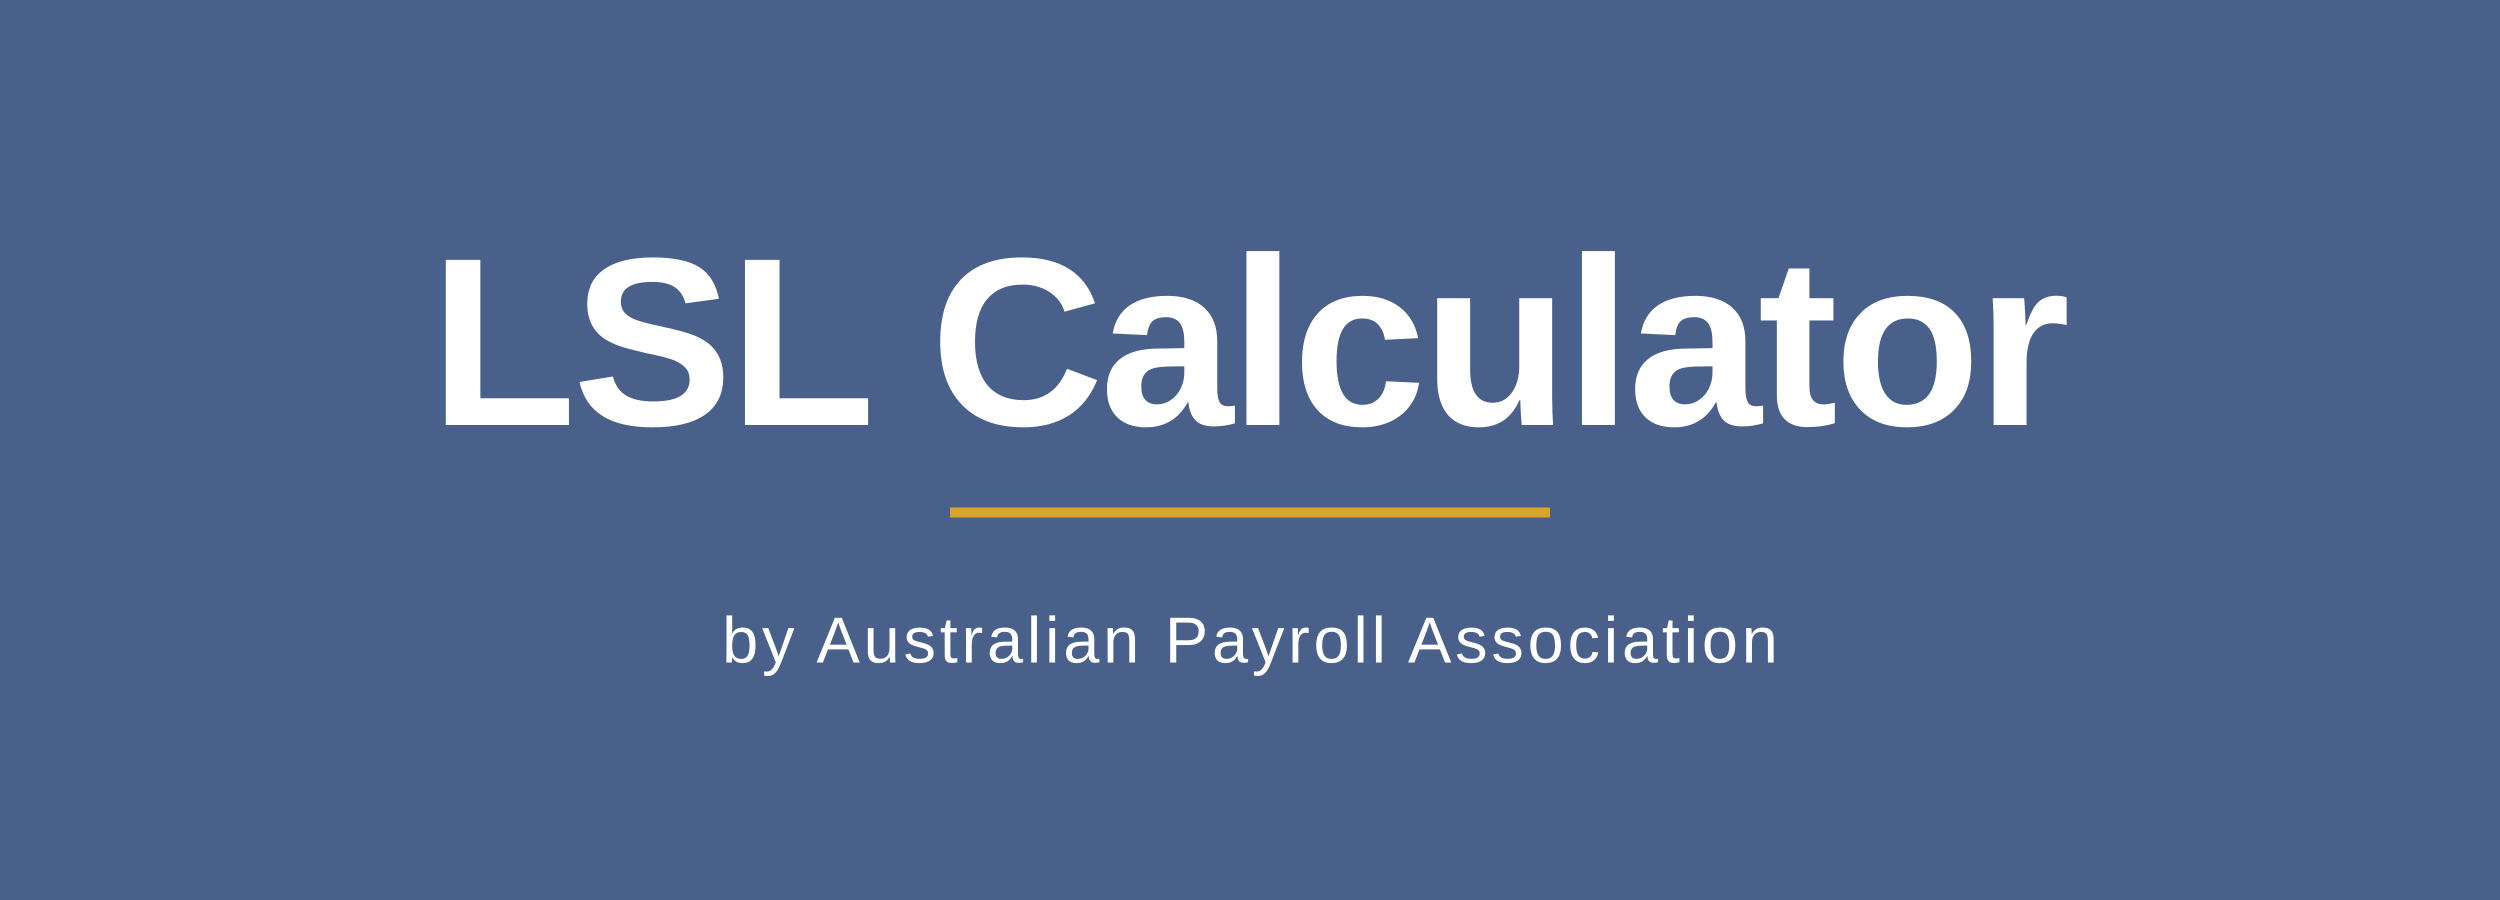
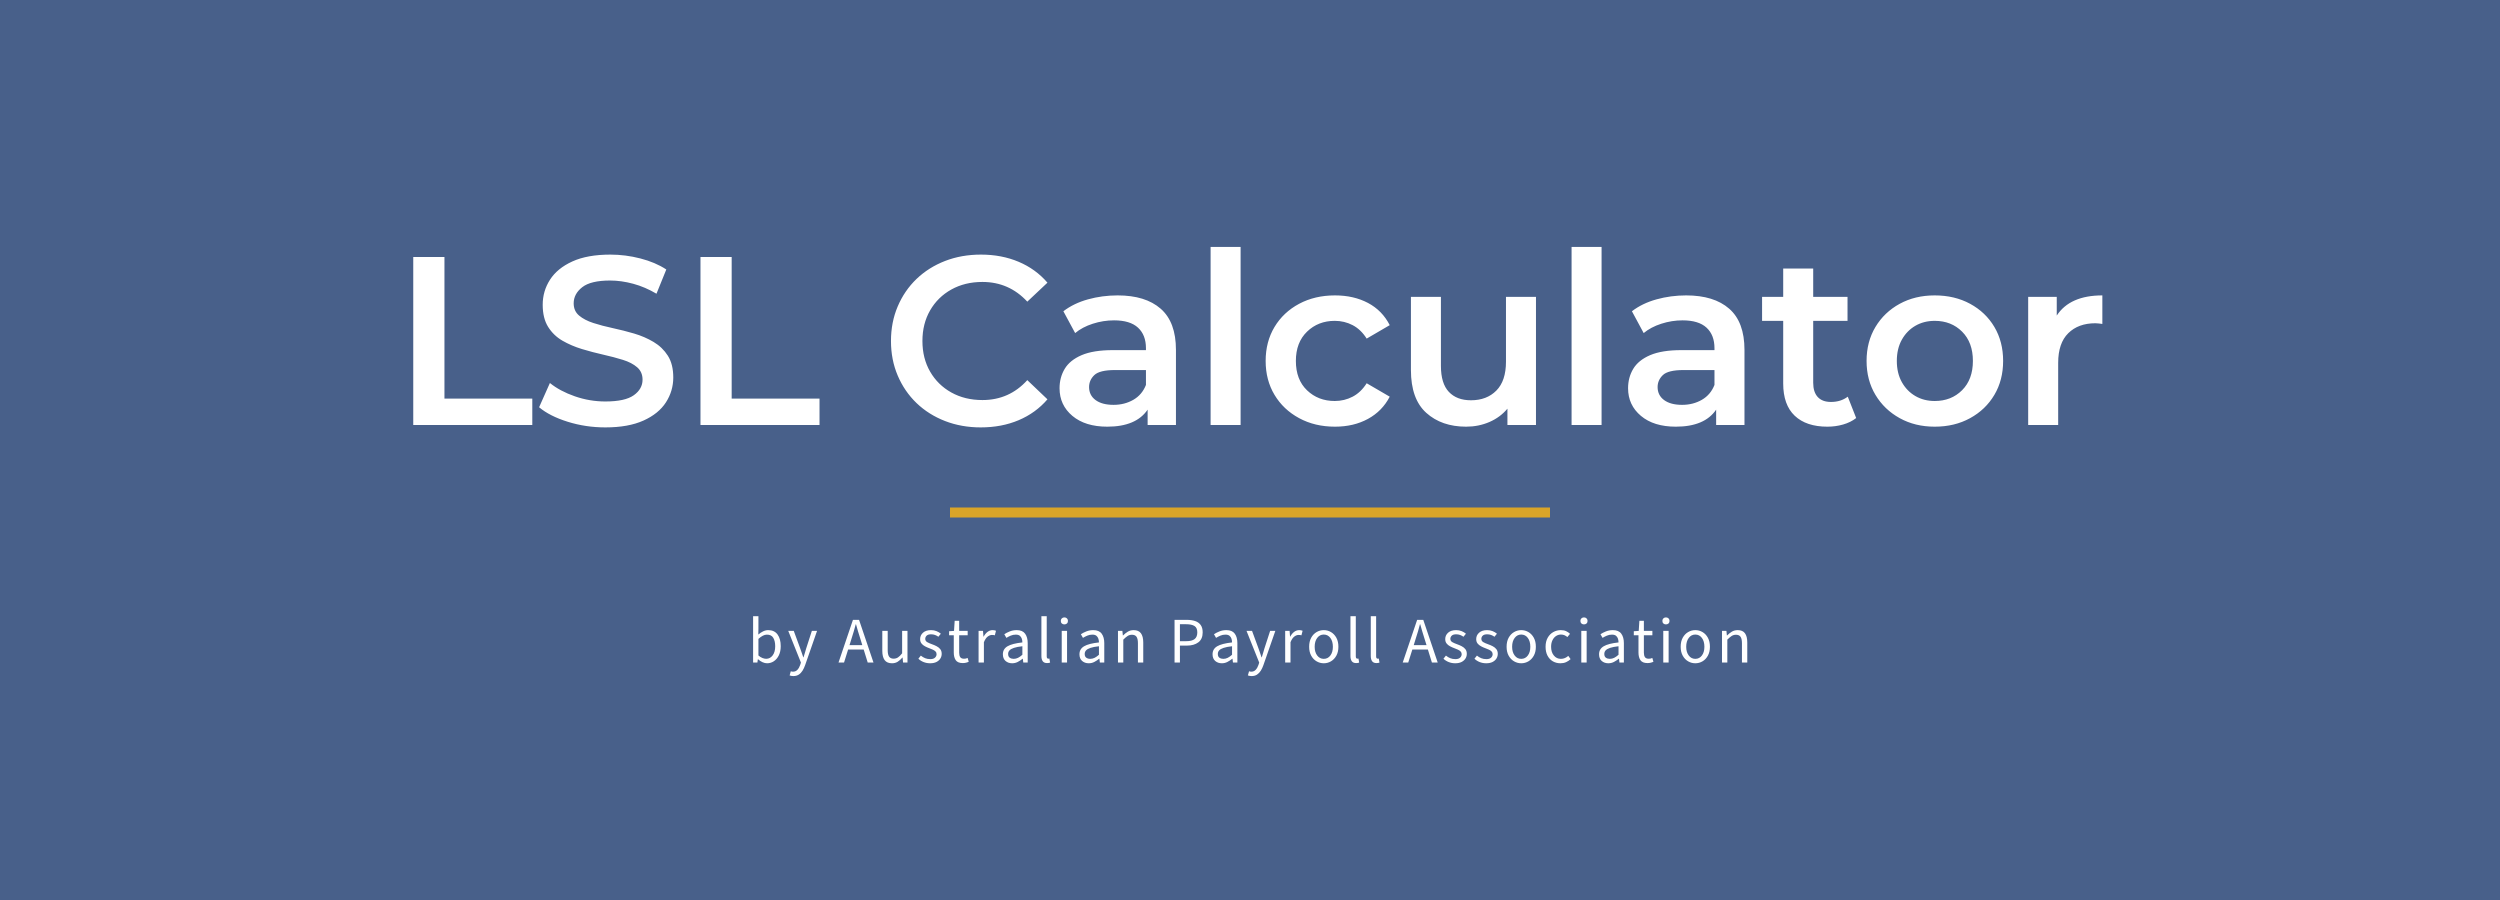
<svg xmlns="http://www.w3.org/2000/svg" viewBox="0 0 1000 360" role="img" aria-label="LSL Calculator by Australian Payroll Association — inverse">
-   <defs>
-     <style>
-       .primary  { font-family: 'Montserrat', 'Helvetica Neue', Arial, sans-serif; font-weight: 600; fill: #ffffff; }
-       .secondary{ font-family: 'Source Sans 3', 'Source Sans Pro', 'Helvetica Neue', Arial, sans-serif; font-weight: 400; fill: #ffffff; letter-spacing: 1.5px; }
-     </style>
-   </defs>
  <rect width="1000" height="360" fill="#48608a" />
-   <text x="500" y="170" text-anchor="middle" class="primary" font-size="96" letter-spacing="-1.5">LSL Calculator</text>
+   <path d="M212.92 170L165.30 170L165.30 102.80L177.78 102.80L177.78 159.44L212.92 159.44 M242.14 170.96Q234.27 170.96 227.07 168.70Q219.87 166.45 215.64 162.90L219.96 153.20Q223.99 156.46 229.95 158.53Q235.90 160.59 242.14 160.59Q250.01 160.59 253.51 158.10Q257.02 155.60 257.02 151.86Q257.02 148.78 254.86 146.91Q252.70 145.04 249.15 143.94Q245.59 142.83 241.32 141.87Q237.05 140.91 232.78 139.62Q228.51 138.32 224.95 136.26Q221.40 134.19 219.24 130.74Q217.08 127.28 217.08 121.90Q217.08 116.43 220.01 111.87Q222.94 107.31 228.94 104.58Q234.94 101.84 244.15 101.84Q250.20 101.84 256.15 103.38Q262.11 104.91 266.52 107.79L262.59 117.49Q258.07 114.80 253.27 113.50Q248.47 112.21 244.06 112.21Q236.28 112.21 232.87 114.90Q229.47 117.58 229.47 121.33Q229.47 124.40 231.63 126.22Q233.79 128.05 237.34 129.20Q240.89 130.35 245.16 131.26Q249.43 132.18 253.66 133.42Q257.88 134.67 261.43 136.78Q264.99 138.90 267.15 142.30Q269.31 145.71 269.31 150.99Q269.31 156.37 266.38 160.93Q263.45 165.49 257.40 168.22Q251.35 170.96 242.14 170.96 M327.81 170L280.19 170L280.19 102.80L292.67 102.80L292.67 159.44L327.81 159.44 M392.29 170.96Q384.61 170.96 378.04 168.42Q371.46 165.87 366.61 161.22Q361.77 156.56 359.08 150.22Q356.39 143.89 356.39 136.40Q356.39 128.91 359.08 122.58Q361.77 116.24 366.61 111.58Q371.46 106.93 378.04 104.38Q384.61 101.84 392.39 101.84Q400.65 101.84 407.46 104.72Q414.28 107.60 418.98 113.07L410.92 120.66Q403.62 112.78 392.97 112.78Q385.96 112.78 380.53 115.81Q375.11 118.83 372.04 124.16Q368.97 129.49 368.97 136.40Q368.97 143.31 372.04 148.64Q375.11 153.97 380.53 156.99Q385.96 160.02 392.97 160.02Q403.72 160.02 410.92 152.05L418.98 159.73Q414.28 165.20 407.46 168.08Q400.65 170.96 392.29 170.96 M470.38 170L459.05 170L459.05 163.86Q454.44 170.67 442.92 170.67Q434.09 170.67 428.95 166.35Q423.82 162.03 423.82 155.31Q423.82 150.99 425.88 147.54Q427.95 144.08 432.65 142.06Q437.35 140.05 445.13 140.05L458.38 140.05L458.38 139.28Q458.38 134 455.21 131.07Q452.04 128.14 445.61 128.14Q441.29 128.14 437.11 129.49Q432.94 130.83 430.06 133.23L425.35 124.50Q429.48 121.33 435.19 119.74Q440.91 118.16 447.05 118.16Q458.19 118.16 464.28 123.49Q470.38 128.82 470.38 139.95L470.38 170M458.38 153.97L458.38 148.02L445.99 148.02Q439.85 148.02 437.74 150.03Q435.63 152.05 435.63 154.83Q435.63 158.10 438.22 160.02Q440.81 161.94 445.42 161.94Q449.83 161.94 453.34 159.92Q456.84 157.90 458.38 153.97 M496.24 170L484.24 170L484.24 98.77L496.24 98.77 M534 170.67Q525.94 170.67 519.65 167.26Q513.36 163.86 509.81 157.95Q506.26 152.05 506.26 144.37Q506.26 136.69 509.81 130.78Q513.36 124.88 519.65 121.52Q525.94 118.16 534 118.16Q541.49 118.16 547.20 121.18Q552.91 124.21 555.89 130.06L546.67 135.44Q544.37 131.79 541.06 130.06Q537.75 128.34 533.91 128.34Q527.28 128.34 522.82 132.66Q518.35 136.98 518.35 144.37Q518.35 151.86 522.82 156.13Q527.28 160.40 533.91 160.40Q537.75 160.40 541.06 158.67Q544.37 156.94 546.67 153.30L555.89 158.67Q552.91 164.43 547.20 167.55Q541.49 170.67 534 170.67 M586.45 170.67Q576.66 170.67 570.52 165.15Q564.37 159.63 564.37 148.02L564.37 118.74L576.37 118.74L576.37 146.38Q576.37 153.39 579.54 156.75Q582.71 160.11 588.37 160.11Q594.71 160.11 598.55 156.22Q602.39 152.34 602.39 144.66L602.39 118.74L614.39 118.74L614.39 170L602.97 170L602.97 163.47Q600.09 166.93 595.77 168.80Q591.45 170.67 586.45 170.67 M640.63 170L628.63 170L628.63 98.77L640.63 98.77 M697.79 170L686.46 170L686.46 163.86Q681.85 170.67 670.33 170.67Q661.50 170.67 656.37 166.35Q651.23 162.03 651.23 155.31Q651.23 150.99 653.29 147.54Q655.36 144.08 660.06 142.06Q664.77 140.05 672.54 140.05L685.79 140.05L685.79 139.28Q685.79 134 682.62 131.07Q679.45 128.14 673.02 128.14Q668.70 128.14 664.53 129.49Q660.35 130.83 657.47 133.23L652.77 124.50Q656.89 121.33 662.61 119.74Q668.32 118.16 674.46 118.16Q685.60 118.16 691.69 123.49Q697.79 128.82 697.79 139.95L697.79 170M685.79 153.97L685.79 148.02L673.41 148.02Q667.26 148.02 665.15 150.03Q663.04 152.05 663.04 154.83Q663.04 158.10 665.63 160.02Q668.22 161.94 672.83 161.94Q677.25 161.94 680.75 159.92Q684.25 157.90 685.79 153.97 M730.95 170.67Q722.50 170.67 717.89 166.30Q713.28 161.94 713.28 153.39L713.28 128.34L704.83 128.34L704.83 118.74L713.28 118.74L713.28 107.41L725.28 107.41L725.28 118.74L739.01 118.74L739.01 128.34L725.28 128.34L725.28 153.10Q725.28 156.85 727.11 158.82Q728.93 160.78 732.39 160.78Q736.32 160.78 739.11 158.67L742.47 167.22Q740.26 168.94 737.23 169.81Q734.21 170.67 730.95 170.67 M773.89 170.67Q766.02 170.67 759.88 167.26Q753.73 163.86 750.18 157.95Q746.63 152.05 746.63 144.37Q746.63 136.69 750.18 130.78Q753.73 124.88 759.88 121.52Q766.02 118.16 773.89 118.16Q781.86 118.16 788.05 121.52Q794.25 124.88 797.75 130.78Q801.25 136.69 801.25 144.37Q801.25 152.05 797.75 157.95Q794.25 163.86 788.05 167.26Q781.86 170.67 773.89 170.67M773.89 160.40Q780.52 160.40 784.84 156.08Q789.16 151.76 789.16 144.37Q789.16 136.98 784.84 132.66Q780.52 128.34 773.89 128.34Q769.57 128.34 766.17 130.30Q762.76 132.27 760.74 135.87Q758.73 139.47 758.73 144.37Q758.73 149.26 760.74 152.86Q762.76 156.46 766.17 158.43Q769.57 160.40 773.89 160.40 M823.27 170L811.27 170L811.27 118.74L822.70 118.74L822.70 126.22Q827.98 118.16 840.94 118.16L840.94 129.58Q840.17 129.49 839.50 129.39Q838.83 129.30 838.15 129.30Q831.34 129.30 827.31 133.28Q823.27 137.26 823.27 145.14" fill="#ffffff" />
  <line x1="380" y1="205" x2="620" y2="205" stroke="#d9a428" stroke-width="4" />
-   <text x="500" y="265" text-anchor="middle" class="secondary" font-size="26">by Australian Payroll Association</text>
+   <path d="M306.83 265.31Q305.95 265.31 305 264.88Q304.05 264.45 303.22 263.70L303.14 263.70L302.96 265L301.24 265L301.24 246.49L303.37 246.49L303.37 251.53L303.32 253.82Q304.18 253.07 305.21 252.56Q306.23 252.05 307.27 252.05Q309.74 252.05 311.02 253.79Q312.29 255.54 312.29 258.47Q312.29 260.63 311.52 262.17Q310.76 263.70 309.52 264.51Q308.29 265.31 306.83 265.31M306.47 263.52Q308.03 263.52 309.05 262.18Q310.08 260.84 310.08 258.50Q310.08 256.42 309.31 255.13Q308.55 253.85 306.75 253.85Q305.95 253.85 305.12 254.29Q304.28 254.73 303.37 255.56L303.37 262.19Q304.21 262.92 305.02 263.22Q305.84 263.52 306.47 263.52 M317.33 270.43Q316.91 270.43 316.53 270.36Q316.16 270.28 315.85 270.17L316.31 268.51Q316.78 268.67 317.22 268.67Q318.29 268.67 318.99 267.90Q319.69 267.13 320.08 265.96L320.37 265.03L315.30 252.36L317.51 252.36L320.08 259.36Q320.37 260.16 320.69 261.10Q321.02 262.04 321.31 262.92L321.41 262.92Q321.70 262.06 321.96 261.13Q322.22 260.19 322.48 259.36L324.74 252.36L326.82 252.36L322.06 266.04Q321.62 267.29 321.01 268.28Q320.40 269.26 319.50 269.85Q318.60 270.43 317.33 270.43 M340.61 255.46L339.80 258.06L344.92 258.06L344.12 255.46Q343.65 254.03 343.23 252.61Q342.82 251.19 342.40 249.71L342.30 249.71Q341.91 251.19 341.49 252.61Q341.07 254.03 340.61 255.46M337.62 265L335.41 265L341.18 247.94L343.62 247.94L349.39 265L347.08 265L345.47 259.80L339.25 259.80 M356.80 265.31Q354.80 265.31 353.86 264.05Q352.92 262.79 352.92 260.37L352.92 252.36L355.08 252.36L355.08 260.09Q355.08 261.85 355.64 262.66Q356.20 263.47 357.45 263.47Q358.44 263.47 359.20 262.96Q359.97 262.45 360.85 261.33L360.85 252.36L362.99 252.36L362.99 265L361.22 265L361.04 263.02L360.96 263.02Q360.07 264.06 359.09 264.69Q358.10 265.31 356.80 265.31 M372.05 265.31Q370.67 265.31 369.45 264.83Q368.23 264.35 367.35 263.49L368.33 262.24Q369.17 262.92 370.06 263.28Q370.96 263.65 372.13 263.65Q373.38 263.65 374 263.06Q374.63 262.48 374.63 261.67Q374.63 261.02 374.21 260.59Q373.79 260.16 373.14 259.87Q372.49 259.57 371.77 259.31Q370.83 258.97 369.97 258.51Q369.11 258.06 368.58 257.37Q368.05 256.68 368.05 255.64Q368.05 254.11 369.20 253.08Q370.36 252.05 372.42 252.05Q373.59 252.05 374.60 252.45Q375.61 252.86 376.34 253.48L375.35 254.70Q374.70 254.24 373.99 253.98Q373.27 253.72 372.42 253.72Q371.22 253.72 370.66 254.26Q370.10 254.81 370.10 255.54Q370.10 256.39 370.86 256.84Q371.61 257.28 372.78 257.69Q373.77 258.03 374.66 258.50Q375.56 258.97 376.12 259.68Q376.68 260.40 376.68 261.54Q376.68 262.56 376.15 263.41Q375.61 264.27 374.59 264.79Q373.56 265.31 372.05 265.31 M385.12 265.23Q383.09 265.23 382.30 264.08Q381.51 262.92 381.51 261.02L381.51 254.11L379.64 254.11L379.64 252.49L381.61 252.36L381.87 248.31L383.67 248.31L383.67 252.36L387.07 252.36L387.07 254.11L383.67 254.11L383.67 261.07Q383.67 262.22 384.09 262.86Q384.52 263.49 385.62 263.49Q385.95 263.49 386.32 263.43Q386.68 263.36 387.05 263.18L387.49 264.69Q386.99 264.95 386.38 265.09Q385.77 265.23 385.12 265.23 M393.56 265L391.43 265L391.43 252.36L393.20 252.36L393.38 254.65L393.46 254.65Q394.08 253.46 395.02 252.75Q395.96 252.05 397.05 252.05Q397.80 252.05 398.40 252.31L397.93 254.13Q397.65 254.05 397.40 254.01Q397.15 253.98 396.76 253.98Q395.96 253.98 395.08 254.63Q394.21 255.28 393.56 256.89 M404.87 265.31Q403.28 265.31 402.21 264.38Q401.15 263.44 401.15 261.72Q401.15 259.59 403.02 258.50Q404.89 257.41 408.95 256.97Q408.95 256.16 408.71 255.46Q408.48 254.76 407.92 254.30Q407.36 253.85 406.32 253.85Q405.23 253.85 404.27 254.26Q403.31 254.68 402.55 255.15L401.72 253.69Q402.60 253.09 403.89 252.57Q405.18 252.05 406.69 252.05Q409 252.05 410.04 253.47Q411.08 254.89 411.08 257.25L411.08 265L409.31 265L409.13 263.49L409.05 263.49Q408.12 264.25 407.09 264.78Q406.06 265.31 404.87 265.31M405.46 263.54Q406.37 263.54 407.21 263.13Q408.04 262.71 408.95 261.91L408.95 258.50Q406.82 258.73 405.57 259.15Q404.32 259.57 403.79 260.16Q403.25 260.76 403.25 261.59Q403.25 262.63 403.90 263.09Q404.55 263.54 405.46 263.54 M418.82 265.23Q417.62 265.23 417.09 264.49Q416.56 263.75 416.56 262.40L416.56 246.49L418.69 246.49L418.69 262.56Q418.69 263.05 418.87 263.26Q419.05 263.47 419.31 263.47Q419.42 263.47 419.51 263.45Q419.60 263.44 419.75 263.41L420.04 265.03Q419.57 265.23 418.82 265.23 M426.82 265L424.69 265L424.69 252.36L426.82 252.36L426.82 265M425.75 249.76Q425.13 249.76 424.73 249.39Q424.32 249.01 424.32 248.36Q424.32 247.74 424.73 247.35Q425.13 246.96 425.75 246.96Q426.38 246.96 426.78 247.35Q427.18 247.74 427.18 248.36Q427.18 249.01 426.78 249.39Q426.38 249.76 425.75 249.76 M435.50 265.31Q433.91 265.31 432.84 264.38Q431.78 263.44 431.78 261.72Q431.78 259.59 433.65 258.50Q435.52 257.41 439.58 256.97Q439.58 256.16 439.34 255.46Q439.11 254.76 438.55 254.30Q437.99 253.85 436.95 253.85Q435.86 253.85 434.90 254.26Q433.94 254.68 433.18 255.15L432.35 253.69Q433.23 253.09 434.52 252.57Q435.81 252.05 437.31 252.05Q439.63 252.05 440.67 253.47Q441.71 254.89 441.71 257.25L441.71 265L439.94 265L439.76 263.49L439.68 263.49Q438.75 264.25 437.72 264.78Q436.69 265.31 435.50 265.31M436.09 263.54Q437 263.54 437.84 263.13Q438.67 262.71 439.58 261.91L439.58 258.50Q437.45 258.73 436.20 259.15Q434.95 259.57 434.42 260.16Q433.88 260.76 433.88 261.59Q433.88 262.63 434.53 263.09Q435.18 263.54 436.09 263.54 M449.32 265L447.19 265L447.19 252.36L448.95 252.36L449.14 254.18L449.22 254.18Q450.13 253.27 451.14 252.66Q452.15 252.05 453.45 252.05Q455.45 252.05 456.38 253.31Q457.30 254.57 457.30 256.99L457.30 265L455.17 265L455.17 257.28Q455.17 255.51 454.60 254.70Q454.03 253.90 452.78 253.90Q451.81 253.90 451.05 254.39Q450.28 254.89 449.32 255.85 M471.97 265L469.82 265L469.82 247.94L474.68 247.94Q476.60 247.94 478.03 248.41Q479.46 248.88 480.27 249.99Q481.07 251.09 481.07 252.96Q481.07 255.64 479.33 256.94Q477.59 258.24 474.78 258.24L471.97 258.24L471.97 265M471.97 249.69L471.97 256.47L474.52 256.47Q476.76 256.47 477.84 255.63Q478.92 254.78 478.92 252.96Q478.92 251.12 477.79 250.40Q476.65 249.69 474.42 249.69 M488.74 265.31Q487.15 265.31 486.08 264.38Q485.02 263.44 485.02 261.72Q485.02 259.59 486.89 258.50Q488.76 257.41 492.82 256.97Q492.82 256.16 492.58 255.46Q492.35 254.76 491.79 254.30Q491.23 253.85 490.19 253.85Q489.10 253.85 488.14 254.26Q487.18 254.68 486.42 255.15L485.59 253.69Q486.47 253.09 487.76 252.57Q489.05 252.05 490.56 252.05Q492.87 252.05 493.91 253.47Q494.95 254.89 494.95 257.25L494.95 265L493.18 265L493 263.49L492.92 263.49Q491.99 264.25 490.96 264.78Q489.93 265.31 488.74 265.31M489.33 263.54Q490.25 263.54 491.08 263.13Q491.91 262.71 492.82 261.91L492.82 258.50Q490.69 258.73 489.44 259.15Q488.19 259.57 487.66 260.16Q487.13 260.76 487.13 261.59Q487.13 262.63 487.77 263.09Q488.43 263.54 489.33 263.54 M500.64 270.43Q500.22 270.43 499.84 270.36Q499.47 270.28 499.15 270.17L499.62 268.51Q500.09 268.67 500.53 268.67Q501.60 268.67 502.30 267.90Q503 267.13 503.39 265.96L503.68 265.03L498.61 252.36L500.82 252.36L503.39 259.36Q503.68 260.16 504 261.10Q504.33 262.04 504.61 262.92L504.72 262.92Q505 262.06 505.26 261.13Q505.52 260.19 505.78 259.36L508.05 252.36L510.13 252.36L505.37 266.04Q504.93 267.29 504.32 268.28Q503.70 269.26 502.81 269.85Q501.91 270.43 500.64 270.43 M516.20 265L514.07 265L514.07 252.36L515.84 252.36L516.02 254.65L516.10 254.65Q516.72 253.46 517.66 252.75Q518.59 252.05 519.69 252.05Q520.44 252.05 521.04 252.31L520.57 254.13Q520.28 254.05 520.04 254.01Q519.79 253.98 519.40 253.98Q518.59 253.98 517.72 254.63Q516.85 255.28 516.20 256.89 M529.51 265.31Q527.97 265.31 526.63 264.53Q525.29 263.75 524.48 262.27Q523.66 260.79 523.66 258.71Q523.66 256.58 524.48 255.09Q525.29 253.61 526.63 252.83Q527.97 252.05 529.51 252.05Q531.07 252.05 532.39 252.83Q533.72 253.61 534.54 255.09Q535.36 256.58 535.36 258.71Q535.36 260.79 534.54 262.27Q533.72 263.75 532.39 264.53Q531.07 265.31 529.51 265.31M529.51 263.54Q531.14 263.54 532.15 262.20Q533.15 260.87 533.15 258.71Q533.15 256.52 532.15 255.17Q531.14 253.82 529.51 253.82Q527.89 253.82 526.88 255.17Q525.87 256.52 525.87 258.71Q525.87 260.87 526.88 262.20Q527.89 263.54 529.51 263.54 M542.45 265.23Q541.25 265.23 540.72 264.49Q540.18 263.75 540.18 262.40L540.18 246.49L542.32 246.49L542.32 262.56Q542.32 263.05 542.50 263.26Q542.68 263.47 542.94 263.47Q543.04 263.47 543.14 263.45Q543.23 263.44 543.38 263.41L543.67 265.03Q543.20 265.23 542.45 265.23 M550.58 265.23Q549.38 265.23 548.85 264.49Q548.31 263.75 548.31 262.40L548.31 246.49L550.45 246.49L550.45 262.56Q550.45 263.05 550.63 263.26Q550.81 263.47 551.07 263.47Q551.17 263.47 551.27 263.45Q551.36 263.44 551.51 263.41L551.80 265.03Q551.33 265.23 550.58 265.23 M566.29 255.46L565.49 258.06L570.61 258.06L569.80 255.46Q569.33 254.03 568.92 252.61Q568.50 251.19 568.09 249.71L567.98 249.71Q567.59 251.19 567.18 252.61Q566.76 254.03 566.29 255.46M563.30 265L561.09 265L566.86 247.94L569.31 247.94L575.08 265L572.76 265L571.15 259.80L564.94 259.80 M582.09 265.31Q580.71 265.31 579.49 264.83Q578.27 264.35 577.38 263.49L578.37 262.24Q579.21 262.92 580.10 263.28Q581 263.65 582.17 263.65Q583.42 263.65 584.04 263.06Q584.67 262.48 584.67 261.67Q584.67 261.02 584.25 260.59Q583.83 260.16 583.18 259.87Q582.53 259.57 581.81 259.31Q580.87 258.97 580.01 258.51Q579.15 258.06 578.62 257.37Q578.09 256.68 578.09 255.64Q578.09 254.11 579.24 253.08Q580.40 252.05 582.46 252.05Q583.63 252.05 584.64 252.45Q585.65 252.86 586.38 253.48L585.39 254.70Q584.74 254.24 584.03 253.98Q583.31 253.72 582.46 253.72Q581.26 253.72 580.70 254.26Q580.14 254.81 580.14 255.54Q580.14 256.39 580.90 256.84Q581.65 257.28 582.82 257.69Q583.81 258.03 584.70 258.50Q585.60 258.97 586.16 259.68Q586.72 260.40 586.72 261.54Q586.72 262.56 586.19 263.41Q585.65 264.27 584.63 264.79Q583.60 265.31 582.09 265.31 M594.49 265.31Q593.11 265.31 591.88 264.83Q590.66 264.35 589.78 263.49L590.77 262.24Q591.60 262.92 592.50 263.28Q593.39 263.65 594.56 263.65Q595.81 263.65 596.44 263.06Q597.06 262.48 597.06 261.67Q597.06 261.02 596.64 260.59Q596.23 260.16 595.58 259.87Q594.93 259.57 594.20 259.31Q593.26 258.97 592.41 258.51Q591.55 258.06 591.01 257.37Q590.48 256.68 590.48 255.64Q590.48 254.11 591.64 253.08Q592.80 252.05 594.85 252.05Q596.02 252.05 597.03 252.45Q598.05 252.86 598.78 253.48L597.79 254.70Q597.14 254.24 596.42 253.98Q595.71 253.72 594.85 253.72Q593.65 253.72 593.09 254.26Q592.54 254.81 592.54 255.54Q592.54 256.39 593.29 256.84Q594.04 257.28 595.21 257.69Q596.20 258.03 597.10 258.50Q598 258.97 598.55 259.68Q599.11 260.40 599.11 261.54Q599.11 262.56 598.58 263.41Q598.05 264.27 597.02 264.79Q595.99 265.31 594.49 265.31 M608.49 265.31Q606.96 265.31 605.62 264.53Q604.28 263.75 603.46 262.27Q602.64 260.79 602.64 258.71Q602.64 256.58 603.46 255.09Q604.28 253.61 605.62 252.83Q606.96 252.05 608.49 252.05Q610.05 252.05 611.38 252.83Q612.70 253.61 613.52 255.09Q614.34 256.58 614.34 258.71Q614.34 260.79 613.52 262.27Q612.70 263.75 611.38 264.53Q610.05 265.31 608.49 265.31M608.49 263.54Q610.13 263.54 611.13 262.20Q612.13 260.87 612.13 258.71Q612.13 256.52 611.13 255.17Q610.13 253.82 608.49 253.82Q606.88 253.82 605.87 255.17Q604.85 256.52 604.85 258.71Q604.85 260.87 605.87 262.20Q606.88 263.54 608.49 263.54 M624.19 265.31Q622.50 265.31 621.14 264.53Q619.79 263.75 619.01 262.27Q618.23 260.79 618.23 258.71Q618.23 256.58 619.08 255.09Q619.92 253.61 621.31 252.83Q622.71 252.05 624.32 252.05Q625.57 252.05 626.46 252.47Q627.36 252.88 628.01 253.53L626.94 254.83Q626.45 254.39 625.84 254.11Q625.23 253.82 624.39 253.82Q623.28 253.82 622.38 254.43Q621.48 255.04 620.96 256.15Q620.44 257.25 620.44 258.71Q620.44 260.87 621.54 262.20Q622.63 263.54 624.37 263.54Q625.23 263.54 625.98 263.21Q626.74 262.87 627.31 262.35L628.24 263.65Q627.46 264.40 626.44 264.86Q625.41 265.31 624.19 265.31 M634.66 265L632.52 265L632.52 252.36L634.66 252.36L634.66 265M633.59 249.76Q632.97 249.76 632.56 249.39Q632.16 249.01 632.16 248.36Q632.16 247.74 632.56 247.35Q632.97 246.96 633.59 246.96Q634.22 246.96 634.62 247.35Q635.02 247.74 635.02 248.36Q635.02 249.01 634.62 249.39Q634.22 249.76 633.59 249.76 M643.33 265.31Q641.75 265.31 640.68 264.38Q639.62 263.44 639.62 261.72Q639.62 259.59 641.49 258.50Q643.36 257.41 647.41 256.97Q647.41 256.16 647.18 255.46Q646.95 254.76 646.39 254.30Q645.83 253.85 644.79 253.85Q643.70 253.85 642.74 254.26Q641.77 254.68 641.02 255.15L640.19 253.69Q641.07 253.09 642.36 252.57Q643.64 252.05 645.15 252.05Q647.47 252.05 648.51 253.47Q649.55 254.89 649.55 257.25L649.55 265L647.78 265L647.60 263.49L647.52 263.49Q646.58 264.25 645.56 264.78Q644.53 265.31 643.33 265.31M643.93 263.54Q644.84 263.54 645.67 263.13Q646.50 262.71 647.41 261.91L647.41 258.50Q645.28 258.73 644.03 259.15Q642.79 259.57 642.25 260.16Q641.72 260.76 641.72 261.59Q641.72 262.63 642.37 263.09Q643.02 263.54 643.93 263.54 M659 265.23Q656.98 265.23 656.18 264.08Q655.39 262.92 655.39 261.02L655.39 254.11L653.52 254.11L653.52 252.49L655.49 252.36L655.75 248.31L657.55 248.31L657.55 252.36L660.95 252.36L660.95 254.11L657.55 254.11L657.55 261.07Q657.55 262.22 657.98 262.86Q658.40 263.49 659.50 263.49Q659.84 263.49 660.20 263.43Q660.56 263.36 660.93 263.18L661.37 264.69Q660.88 264.95 660.26 265.09Q659.65 265.23 659 265.23 M667.45 265L665.31 265L665.31 252.36L667.45 252.36L667.45 265M666.38 249.76Q665.75 249.76 665.35 249.39Q664.95 249.01 664.95 248.36Q664.95 247.74 665.35 247.35Q665.75 246.96 666.38 246.96Q667 246.96 667.41 247.35Q667.81 247.74 667.81 248.36Q667.81 249.01 667.41 249.39Q667 249.76 666.38 249.76 M678.12 265.31Q676.59 265.31 675.25 264.53Q673.91 263.75 673.09 262.27Q672.27 260.79 672.27 258.71Q672.27 256.58 673.09 255.09Q673.91 253.61 675.25 252.83Q676.59 252.05 678.12 252.05Q679.68 252.05 681.01 252.83Q682.34 253.61 683.15 255.09Q683.97 256.58 683.97 258.71Q683.97 260.79 683.15 262.27Q682.34 263.75 681.01 264.53Q679.68 265.31 678.12 265.31M678.12 263.54Q679.76 263.54 680.76 262.20Q681.76 260.87 681.76 258.71Q681.76 256.52 680.76 255.17Q679.76 253.82 678.12 253.82Q676.51 253.82 675.50 255.17Q674.48 256.52 674.48 258.71Q674.48 260.87 675.50 262.20Q676.51 263.54 678.12 263.54 M690.93 265L688.80 265L688.80 252.36L690.57 252.36L690.75 254.18L690.83 254.18Q691.74 253.27 692.75 252.66Q693.77 252.05 695.07 252.05Q697.07 252.05 697.99 253.31Q698.91 254.57 698.91 256.99L698.91 265L696.78 265L696.78 257.28Q696.78 255.51 696.21 254.70Q695.64 253.90 694.39 253.90Q693.43 253.90 692.66 254.39Q691.89 254.89 690.93 255.85" fill="#ffffff" />
</svg>
